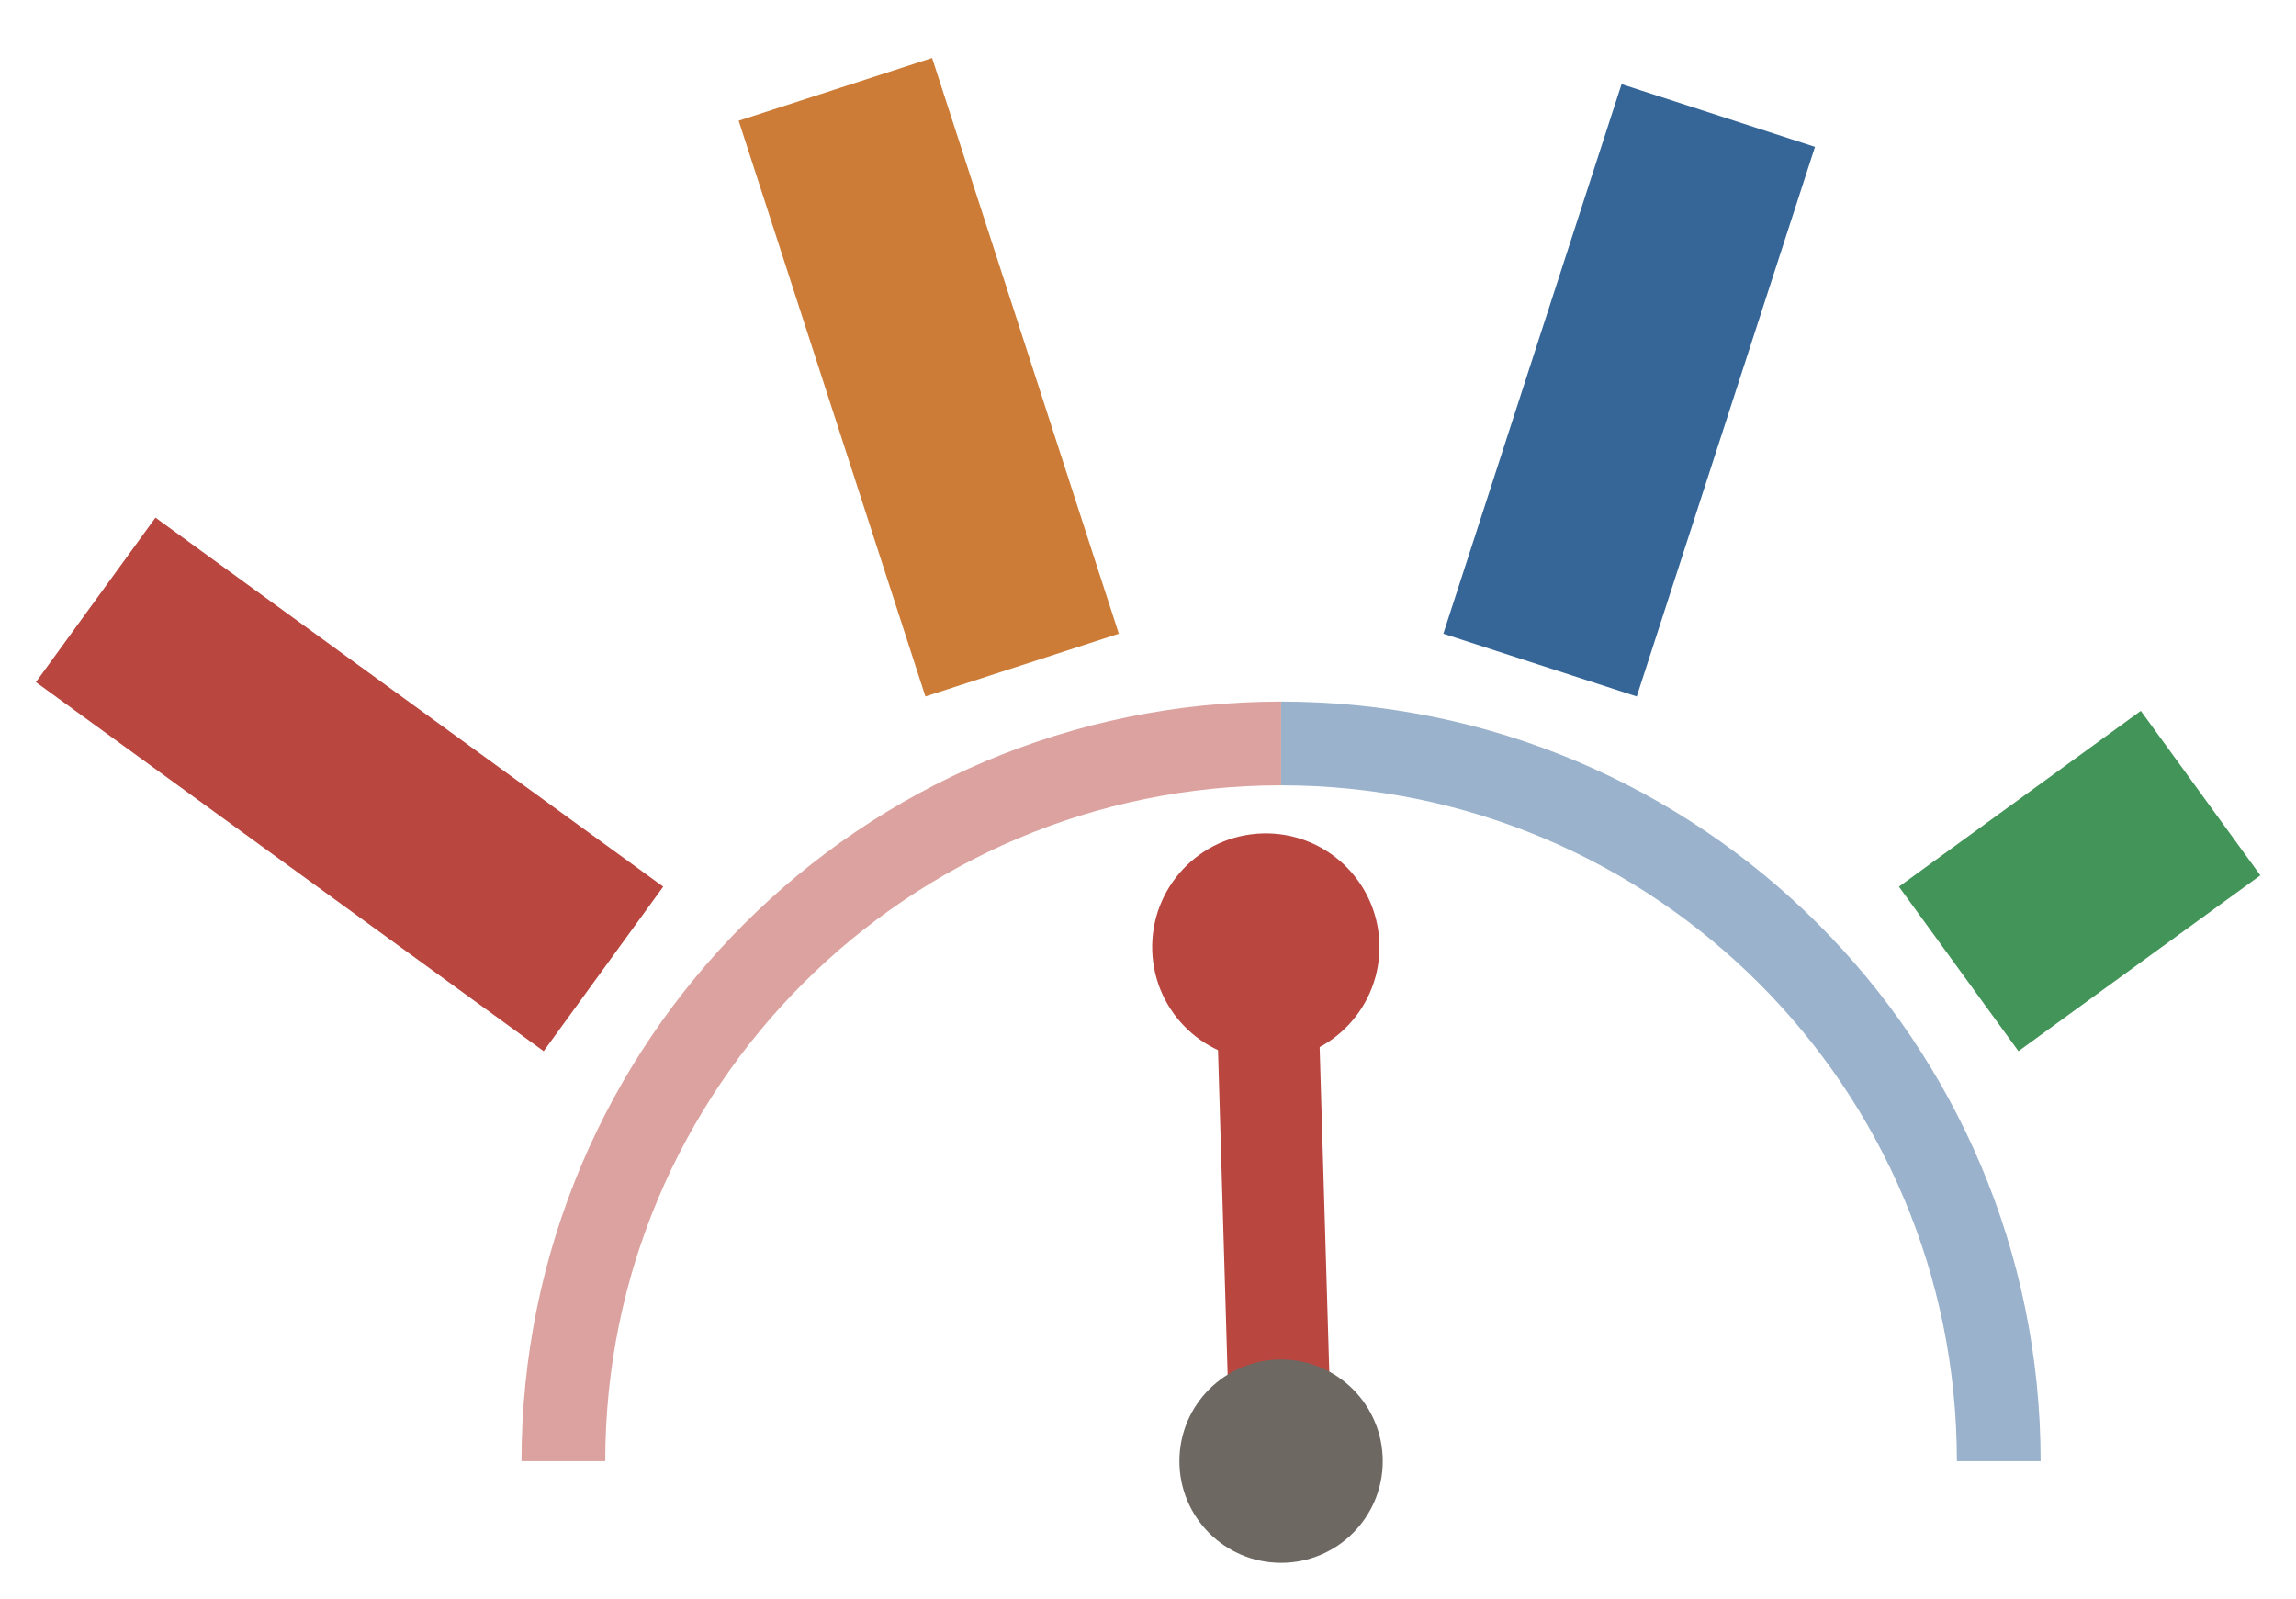
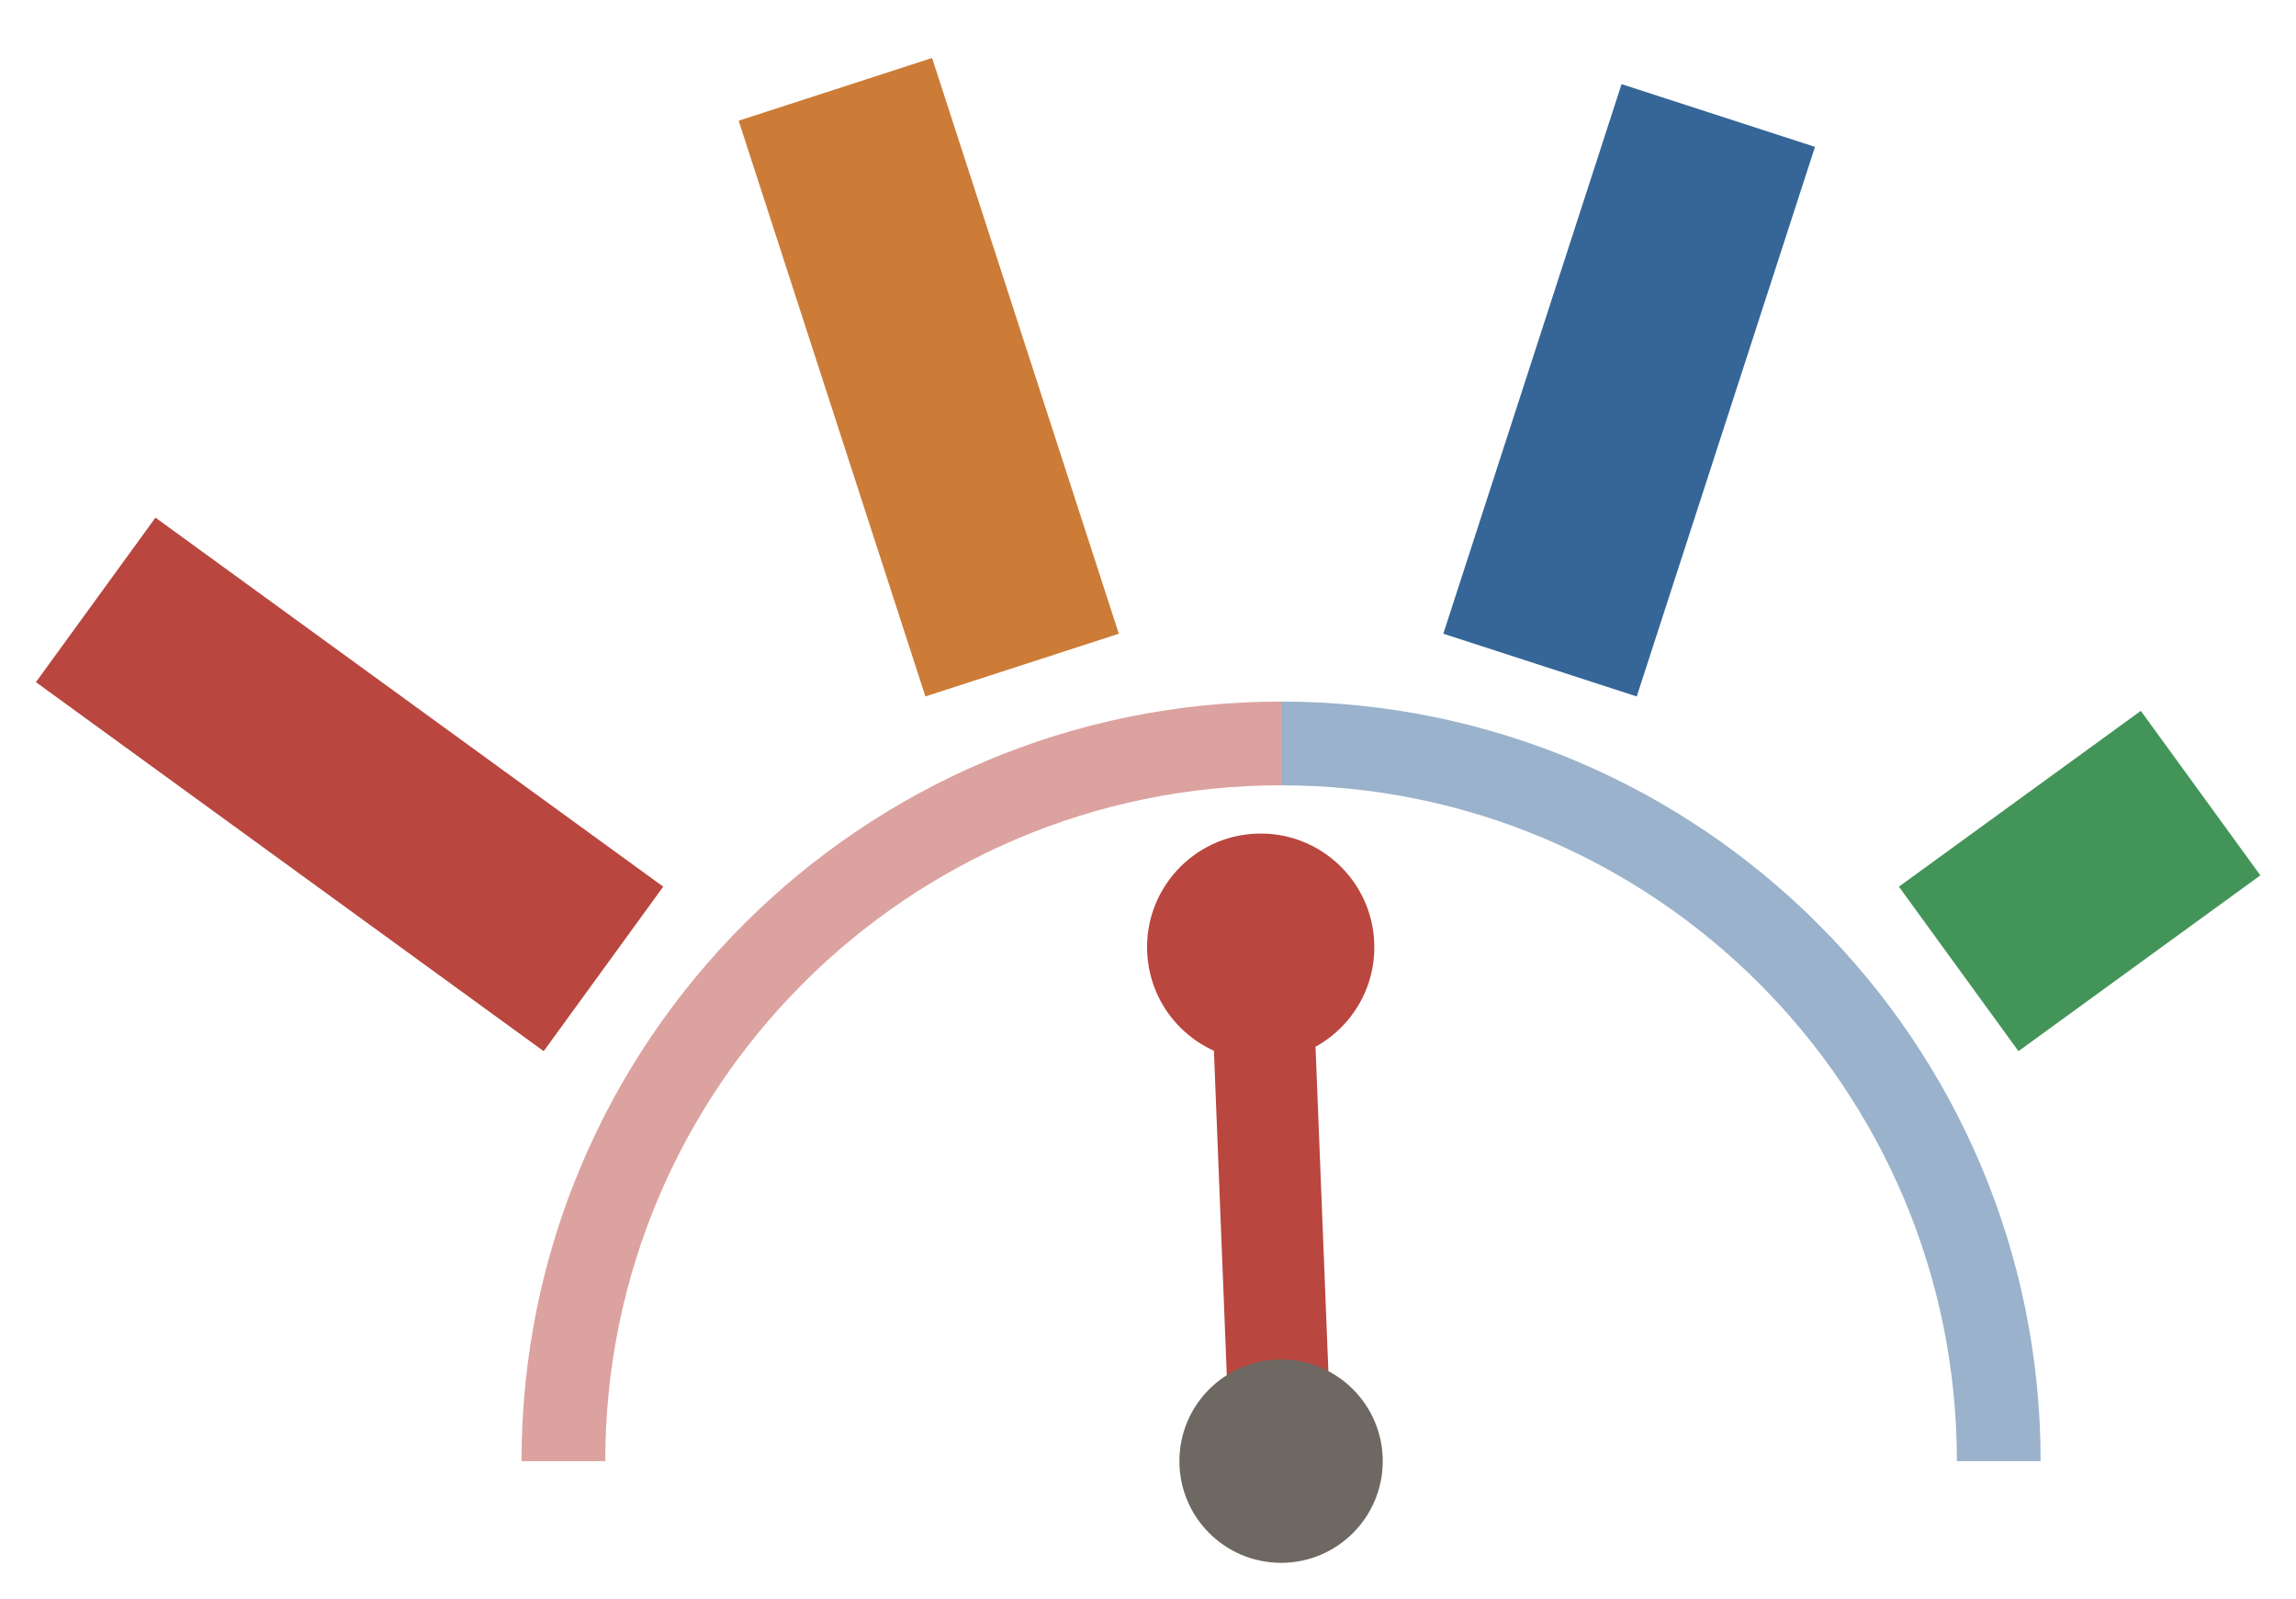
<svg xmlns="http://www.w3.org/2000/svg" viewBox="0.58 0.07 38.39 26.73">
  <path d="M 10 24.5 A 12 12 0 0 1 22 12.5" fill="none" stroke="#b9463f" stroke-width="1.4" opacity="0.5" />
  <path d="M 22 12.5 A 12 12 0 0 1 34 24.5" fill="none" stroke="#356697" stroke-width="1.4" opacity="0.5" />
  <line x1="10.67" y1="16.27" x2="2.18" y2="10.1" stroke="#b9463f" stroke-width="3.4" stroke-linecap="butt" stroke-dasharray="10.5 10.5" />
  <line x1="17.67" y1="11.19" x2="14.43" y2="1.2" stroke="#cc7c37" stroke-width="3.4" stroke-linecap="butt" stroke-dasharray="10.12 10.5" />
  <line x1="26.33" y1="11.19" x2="29.57" y2="1.2" stroke="#356697" stroke-width="3.4" stroke-linecap="butt" stroke-dasharray="9.66 10.5" />
  <line x1="33.33" y1="16.27" x2="41.82" y2="10.1" stroke="#439458" stroke-width="3.4" stroke-linecap="butt" stroke-dasharray="5 10.5" />
  <g transform="translate(22, 24.5)">
-     <g transform="rotate(-1.7)">
+     <g transform="rotate(-2.27)">
      <line x1="0" y1="0" x2="0" y2="-8.6" stroke="#b9463f" stroke-width="1.7" stroke-linecap="round" />
      <circle cx="0" cy="-8.6" r="1.9" fill="#b9463f" />
    </g>
  </g>
  <circle cx="22" cy="24.5" r="1.7" fill="#6e6863" />
</svg>
